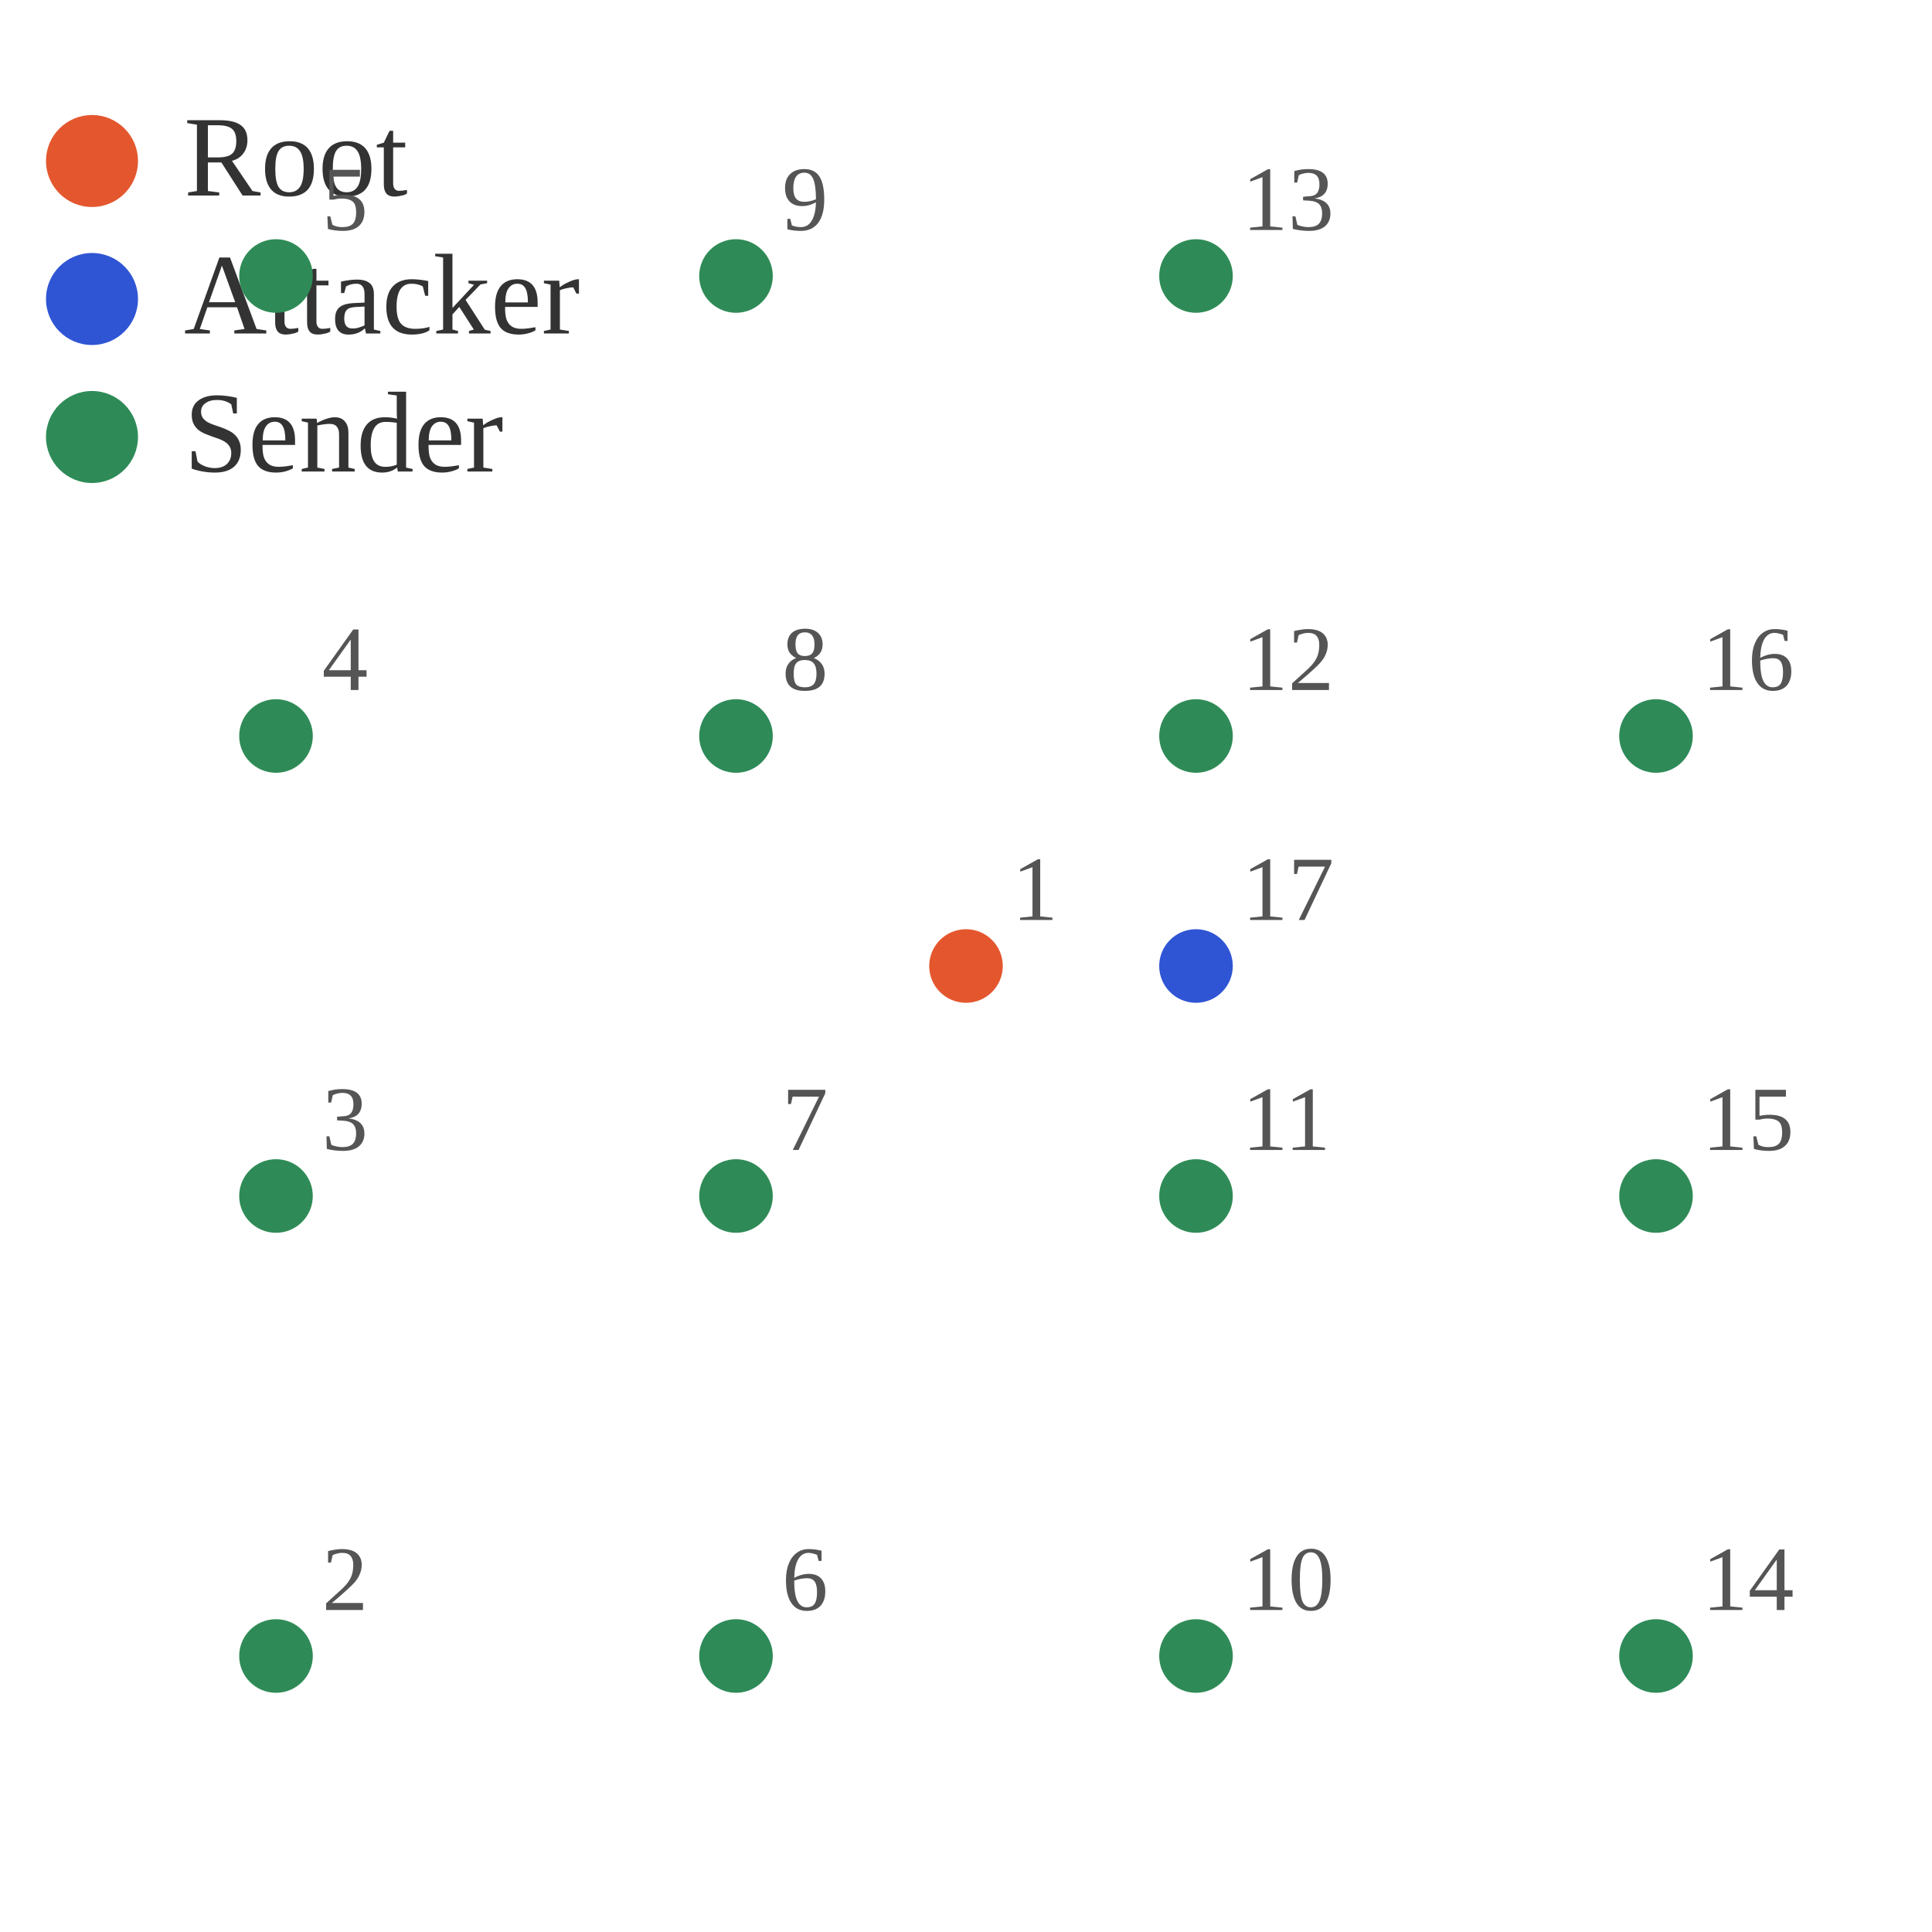
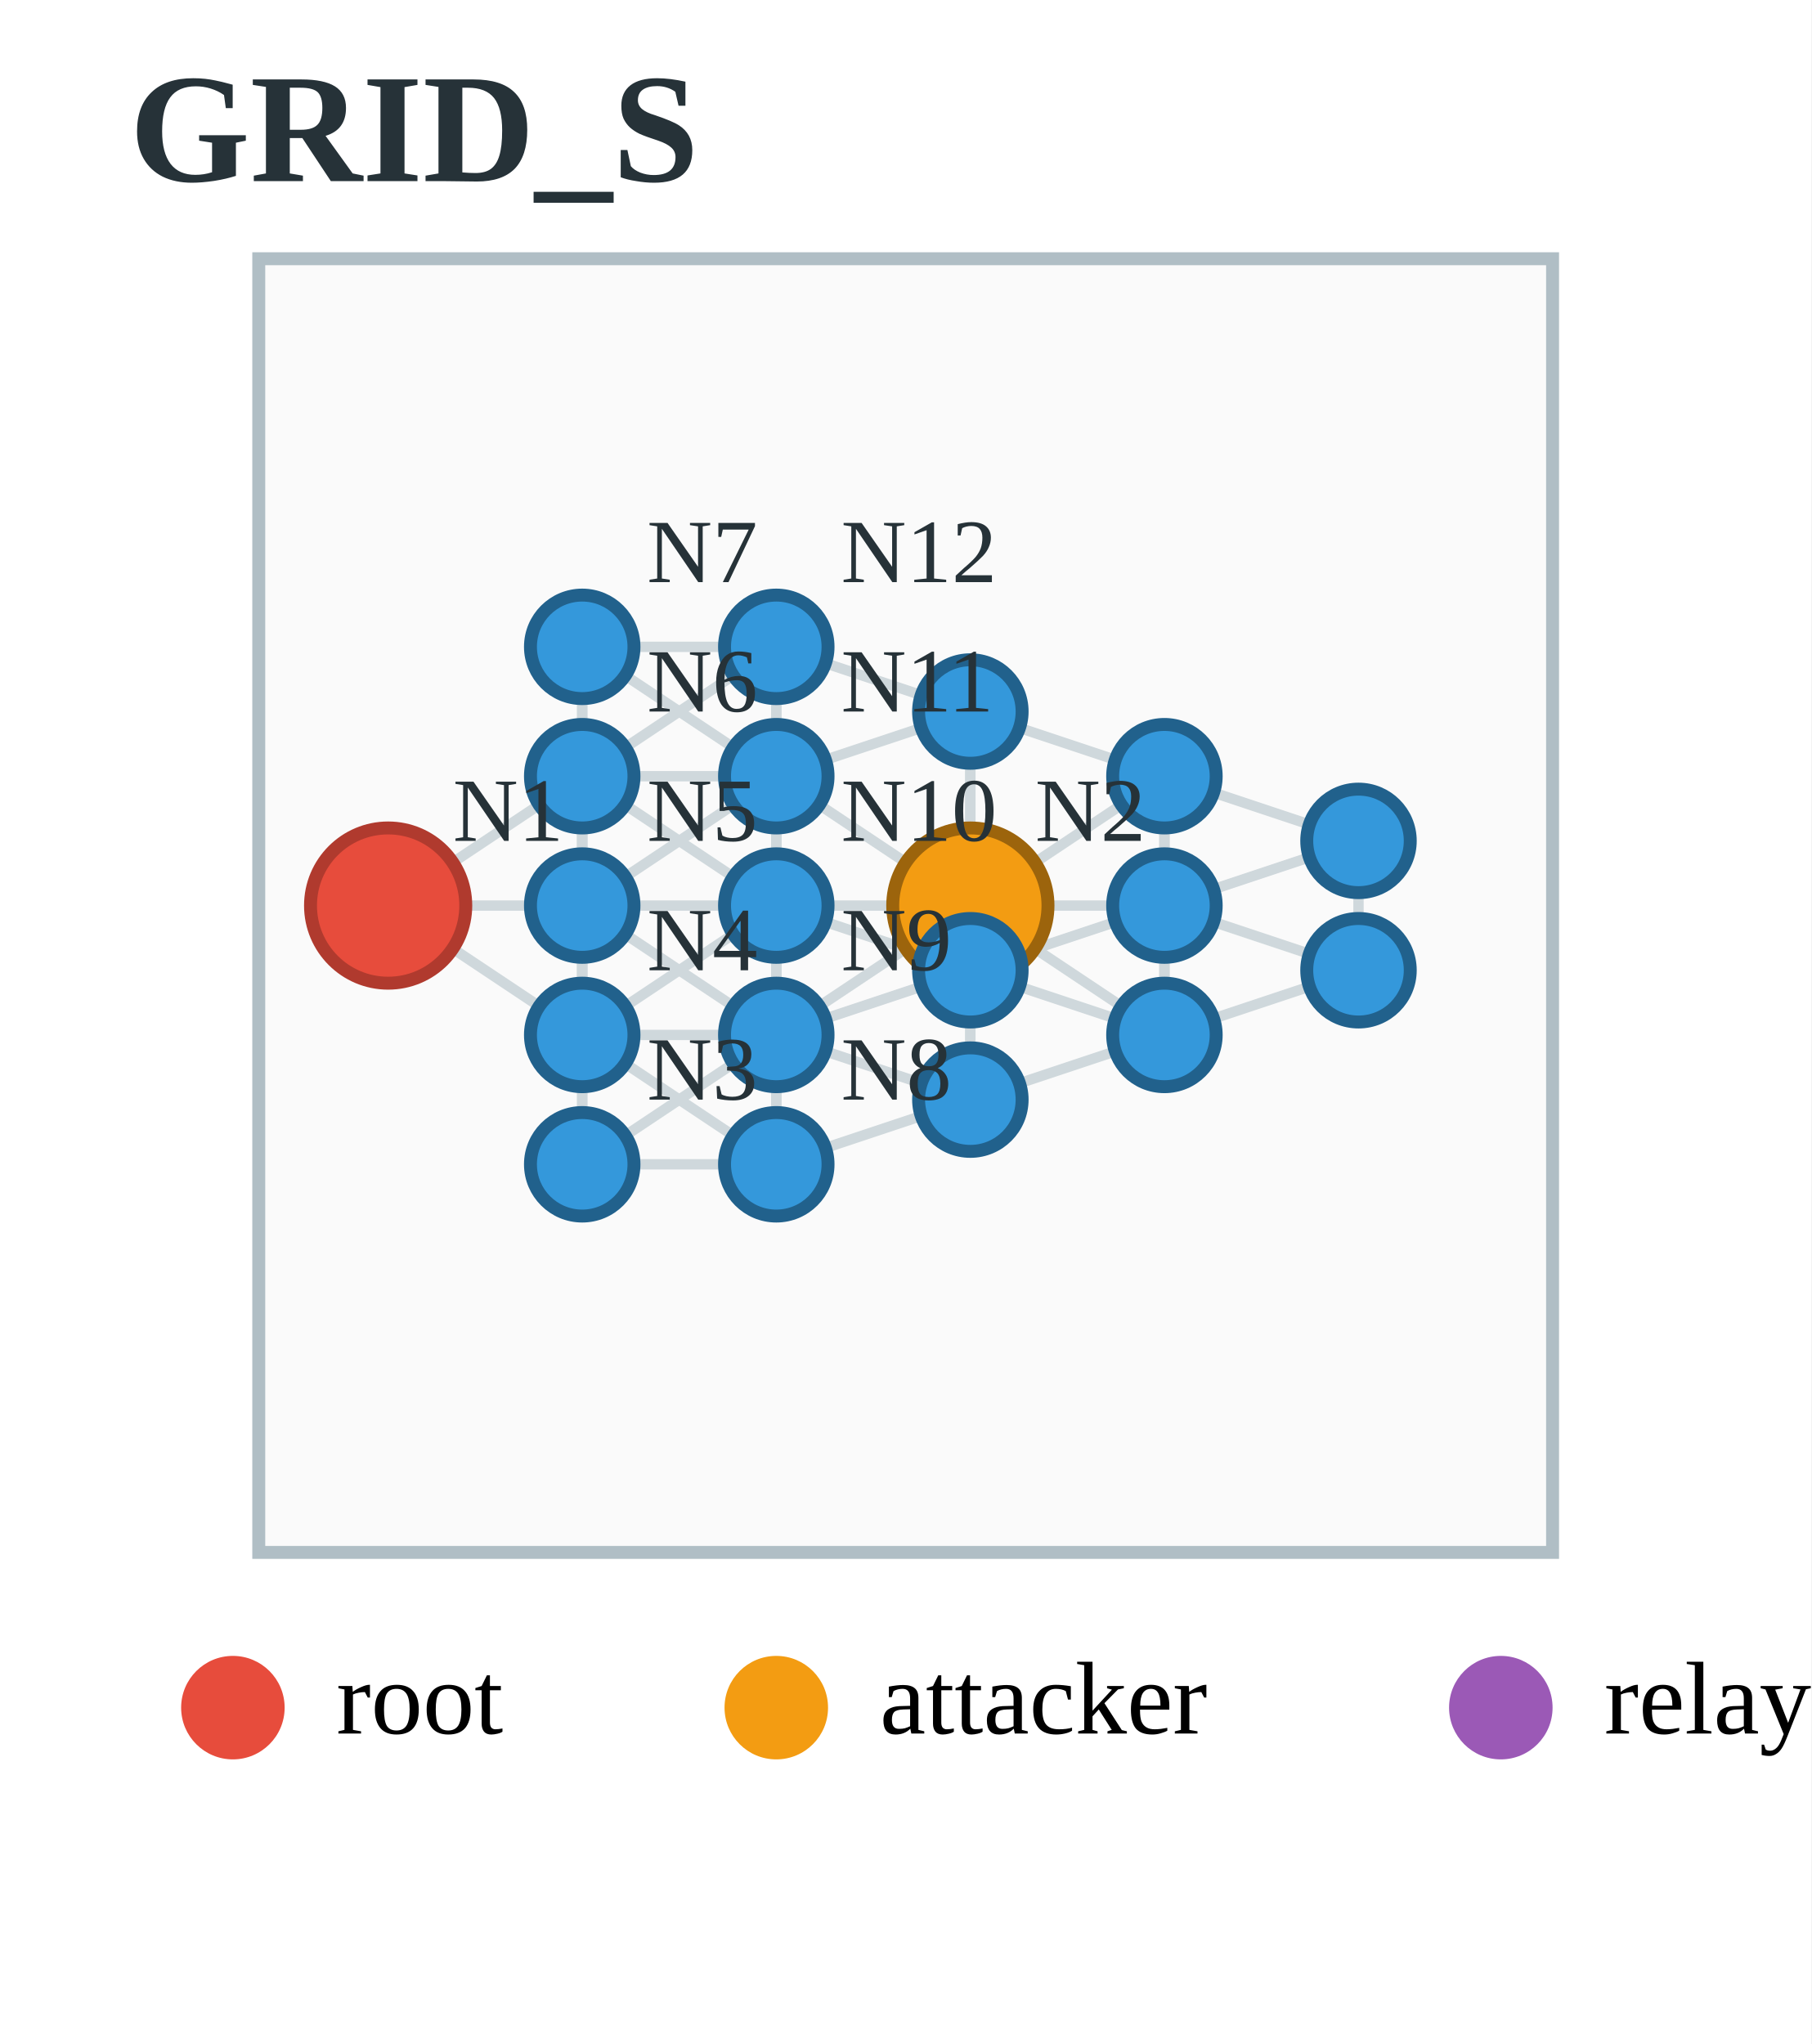
- <svg xmlns="http://www.w3.org/2000/svg" width="168.0" height="168.0" viewBox="0 0 168.0 168.0">
-   <rect width="100%" height="100%" fill="white" />
-   <circle cx="8" cy="14" r="4" fill="#e4572e" />
-   <text x="16" y="17" font-size="10" fill="#333">Root</text>
-   <circle cx="8" cy="26" r="4" fill="#2f55d4" />
-   <text x="16" y="29" font-size="10" fill="#333">Attacker</text>
-   <circle cx="8" cy="38" r="4" fill="#2e8b57" />
-   <text x="16" y="41" font-size="10" fill="#333">Sender</text>
-   <circle cx="84.00" cy="84.00" r="3.2" fill="#e4572e" />
-   <text x="88.00" y="80.00" font-size="8" fill="#555">1</text>
-   <circle cx="24.00" cy="144.00" r="3.2" fill="#2e8b57" />
-   <text x="28.00" y="140.00" font-size="8" fill="#555">2</text>
-   <circle cx="24.00" cy="104.00" r="3.2" fill="#2e8b57" />
-   <text x="28.00" y="100.00" font-size="8" fill="#555">3</text>
-   <circle cx="24.00" cy="64.00" r="3.2" fill="#2e8b57" />
-   <text x="28.00" y="60.00" font-size="8" fill="#555">4</text>
-   <circle cx="24.00" cy="24.00" r="3.2" fill="#2e8b57" />
-   <text x="28.00" y="20.00" font-size="8" fill="#555">5</text>
-   <circle cx="64.00" cy="144.00" r="3.2" fill="#2e8b57" />
-   <text x="68.00" y="140.00" font-size="8" fill="#555">6</text>
-   <circle cx="64.00" cy="104.00" r="3.2" fill="#2e8b57" />
-   <text x="68.00" y="100.00" font-size="8" fill="#555">7</text>
-   <circle cx="64.00" cy="64.00" r="3.2" fill="#2e8b57" />
-   <text x="68.00" y="60.00" font-size="8" fill="#555">8</text>
-   <circle cx="64.00" cy="24.00" r="3.2" fill="#2e8b57" />
-   <text x="68.00" y="20.00" font-size="8" fill="#555">9</text>
-   <circle cx="104.00" cy="144.00" r="3.2" fill="#2e8b57" />
-   <text x="108.00" y="140.00" font-size="8" fill="#555">10</text>
-   <circle cx="104.00" cy="104.00" r="3.2" fill="#2e8b57" />
-   <text x="108.00" y="100.00" font-size="8" fill="#555">11</text>
-   <circle cx="104.00" cy="64.00" r="3.2" fill="#2e8b57" />
-   <text x="108.00" y="60.00" font-size="8" fill="#555">12</text>
-   <circle cx="104.00" cy="24.00" r="3.2" fill="#2e8b57" />
-   <text x="108.00" y="20.00" font-size="8" fill="#555">13</text>
-   <circle cx="144.00" cy="144.00" r="3.2" fill="#2e8b57" />
-   <text x="148.00" y="140.00" font-size="8" fill="#555">14</text>
-   <circle cx="144.00" cy="104.00" r="3.2" fill="#2e8b57" />
-   <text x="148.00" y="100.00" font-size="8" fill="#555">15</text>
-   <circle cx="144.00" cy="64.00" r="3.2" fill="#2e8b57" />
-   <text x="148.00" y="60.00" font-size="8" fill="#555">16</text>
-   <circle cx="104.00" cy="84.00" r="3.2" fill="#2f55d4" />
-   <text x="108.00" y="80.00" font-size="8" fill="#555">17</text>
+ <svg xmlns="http://www.w3.org/2000/svg" width="140" height="158" viewBox="0 0 140 158">
+   <rect x="0" y="0" width="140" height="158" fill="#ffffff" />
+   <text x="10" y="14" font-size="12" font-weight="700" fill="#263238">GRID_S</text>
+   <rect x="20" y="20" width="100" height="100" fill="#fafafa" stroke="#b0bec5" stroke-width="1" />
+   <line x1="30.00" y1="70.00" x2="45.00" y2="80.00" stroke="#cfd8dc" stroke-width="0.8" />
+   <line x1="30.00" y1="70.00" x2="45.00" y2="70.00" stroke="#cfd8dc" stroke-width="0.8" />
+   <line x1="30.00" y1="70.00" x2="45.00" y2="60.00" stroke="#cfd8dc" stroke-width="0.8" />
+   <line x1="75.00" y1="70.00" x2="60.00" y2="80.00" stroke="#cfd8dc" stroke-width="0.8" />
+   <line x1="75.00" y1="70.00" x2="60.00" y2="70.00" stroke="#cfd8dc" stroke-width="0.8" />
+   <line x1="75.00" y1="70.00" x2="60.00" y2="60.00" stroke="#cfd8dc" stroke-width="0.8" />
+   <line x1="75.00" y1="70.00" x2="75.00" y2="85.00" stroke="#cfd8dc" stroke-width="0.8" />
+   <line x1="75.00" y1="70.00" x2="75.00" y2="75.00" stroke="#cfd8dc" stroke-width="0.8" />
+   <line x1="75.00" y1="70.00" x2="75.00" y2="55.00" stroke="#cfd8dc" stroke-width="0.8" />
+   <line x1="75.00" y1="70.00" x2="90.00" y2="80.00" stroke="#cfd8dc" stroke-width="0.8" />
+   <line x1="75.00" y1="70.00" x2="90.00" y2="60.00" stroke="#cfd8dc" stroke-width="0.8" />
+   <line x1="75.00" y1="70.00" x2="90.00" y2="70.00" stroke="#cfd8dc" stroke-width="0.8" />
+   <line x1="45.00" y1="90.00" x2="45.00" y2="80.00" stroke="#cfd8dc" stroke-width="0.8" />
+   <line x1="45.00" y1="90.00" x2="45.00" y2="70.00" stroke="#cfd8dc" stroke-width="0.8" />
+   <line x1="45.00" y1="90.00" x2="60.00" y2="90.00" stroke="#cfd8dc" stroke-width="0.8" />
+   <line x1="45.00" y1="90.00" x2="60.00" y2="80.00" stroke="#cfd8dc" stroke-width="0.8" />
+   <line x1="45.00" y1="80.00" x2="45.00" y2="70.00" stroke="#cfd8dc" stroke-width="0.8" />
+   <line x1="45.00" y1="80.00" x2="45.00" y2="60.00" stroke="#cfd8dc" stroke-width="0.8" />
+   <line x1="45.00" y1="80.00" x2="60.00" y2="90.00" stroke="#cfd8dc" stroke-width="0.8" />
+   <line x1="45.00" y1="80.00" x2="60.00" y2="80.00" stroke="#cfd8dc" stroke-width="0.8" />
+   <line x1="45.00" y1="80.00" x2="60.00" y2="70.00" stroke="#cfd8dc" stroke-width="0.8" />
+   <line x1="45.00" y1="70.00" x2="45.00" y2="60.00" stroke="#cfd8dc" stroke-width="0.8" />
+   <line x1="45.00" y1="70.00" x2="45.00" y2="50.00" stroke="#cfd8dc" stroke-width="0.8" />
+   <line x1="45.00" y1="70.00" x2="60.00" y2="80.00" stroke="#cfd8dc" stroke-width="0.8" />
+   <line x1="45.00" y1="70.00" x2="60.00" y2="70.00" stroke="#cfd8dc" stroke-width="0.8" />
+   <line x1="45.00" y1="70.00" x2="60.00" y2="60.00" stroke="#cfd8dc" stroke-width="0.8" />
+   <line x1="45.00" y1="60.00" x2="45.00" y2="50.00" stroke="#cfd8dc" stroke-width="0.8" />
+   <line x1="45.00" y1="60.00" x2="60.00" y2="70.00" stroke="#cfd8dc" stroke-width="0.8" />
+   <line x1="45.00" y1="60.00" x2="60.00" y2="60.00" stroke="#cfd8dc" stroke-width="0.8" />
+   <line x1="45.00" y1="60.00" x2="60.00" y2="50.00" stroke="#cfd8dc" stroke-width="0.8" />
+   <line x1="45.00" y1="50.00" x2="60.00" y2="60.00" stroke="#cfd8dc" stroke-width="0.8" />
+   <line x1="45.00" y1="50.00" x2="60.00" y2="50.00" stroke="#cfd8dc" stroke-width="0.8" />
+   <line x1="60.00" y1="90.00" x2="60.00" y2="80.00" stroke="#cfd8dc" stroke-width="0.8" />
+   <line x1="60.00" y1="90.00" x2="60.00" y2="70.00" stroke="#cfd8dc" stroke-width="0.8" />
+   <line x1="60.00" y1="90.00" x2="75.00" y2="85.00" stroke="#cfd8dc" stroke-width="0.8" />
+   <line x1="60.00" y1="80.00" x2="60.00" y2="70.00" stroke="#cfd8dc" stroke-width="0.8" />
+   <line x1="60.00" y1="80.00" x2="60.00" y2="60.00" stroke="#cfd8dc" stroke-width="0.8" />
+   <line x1="60.00" y1="80.00" x2="75.00" y2="85.00" stroke="#cfd8dc" stroke-width="0.8" />
+   <line x1="60.00" y1="80.00" x2="75.00" y2="75.00" stroke="#cfd8dc" stroke-width="0.8" />
+   <line x1="60.00" y1="70.00" x2="60.00" y2="60.00" stroke="#cfd8dc" stroke-width="0.8" />
+   <line x1="60.00" y1="70.00" x2="60.00" y2="50.00" stroke="#cfd8dc" stroke-width="0.8" />
+   <line x1="60.00" y1="70.00" x2="75.00" y2="75.00" stroke="#cfd8dc" stroke-width="0.8" />
+   <line x1="60.00" y1="60.00" x2="60.00" y2="50.00" stroke="#cfd8dc" stroke-width="0.8" />
+   <line x1="60.00" y1="60.00" x2="75.00" y2="55.00" stroke="#cfd8dc" stroke-width="0.8" />
+   <line x1="60.00" y1="50.00" x2="75.00" y2="55.00" stroke="#cfd8dc" stroke-width="0.8" />
+   <line x1="75.00" y1="85.00" x2="75.00" y2="75.00" stroke="#cfd8dc" stroke-width="0.8" />
+   <line x1="75.00" y1="85.00" x2="90.00" y2="80.00" stroke="#cfd8dc" stroke-width="0.8" />
+   <line x1="75.00" y1="75.00" x2="75.00" y2="55.00" stroke="#cfd8dc" stroke-width="0.8" />
+   <line x1="75.00" y1="75.00" x2="90.00" y2="80.00" stroke="#cfd8dc" stroke-width="0.8" />
+   <line x1="75.00" y1="75.00" x2="90.00" y2="70.00" stroke="#cfd8dc" stroke-width="0.8" />
+   <line x1="75.00" y1="55.00" x2="90.00" y2="60.00" stroke="#cfd8dc" stroke-width="0.8" />
+   <line x1="90.00" y1="80.00" x2="90.00" y2="60.00" stroke="#cfd8dc" stroke-width="0.8" />
+   <line x1="90.00" y1="80.00" x2="90.00" y2="70.00" stroke="#cfd8dc" stroke-width="0.8" />
+   <line x1="90.00" y1="80.00" x2="105.00" y2="75.00" stroke="#cfd8dc" stroke-width="0.8" />
+   <line x1="90.00" y1="60.00" x2="90.00" y2="70.00" stroke="#cfd8dc" stroke-width="0.8" />
+   <line x1="90.00" y1="60.00" x2="105.00" y2="65.00" stroke="#cfd8dc" stroke-width="0.8" />
+   <line x1="90.00" y1="70.00" x2="105.00" y2="75.00" stroke="#cfd8dc" stroke-width="0.8" />
+   <line x1="90.00" y1="70.00" x2="105.00" y2="65.00" stroke="#cfd8dc" stroke-width="0.8" />
+   <line x1="105.00" y1="75.00" x2="105.00" y2="65.00" stroke="#cfd8dc" stroke-width="0.8" />
+   <circle cx="30.00" cy="70.00" r="6" fill="#e74c3c" stroke="#b03a2e" stroke-width="1.0" />
+   <circle cx="75.00" cy="70.00" r="6" fill="#f39c12" stroke="#9c640c" stroke-width="1.0" />
+   <circle cx="45.00" cy="90.00" r="4" fill="#3498db" stroke="#21618c" stroke-width="1.0" />
+   <circle cx="45.00" cy="80.00" r="4" fill="#3498db" stroke="#21618c" stroke-width="1.0" />
+   <circle cx="45.00" cy="70.00" r="4" fill="#3498db" stroke="#21618c" stroke-width="1.0" />
+   <circle cx="45.00" cy="60.00" r="4" fill="#3498db" stroke="#21618c" stroke-width="1.0" />
+   <circle cx="45.00" cy="50.00" r="4" fill="#3498db" stroke="#21618c" stroke-width="1.0" />
+   <circle cx="60.00" cy="90.00" r="4" fill="#3498db" stroke="#21618c" stroke-width="1.0" />
+   <circle cx="60.00" cy="80.00" r="4" fill="#3498db" stroke="#21618c" stroke-width="1.0" />
+   <circle cx="60.00" cy="70.00" r="4" fill="#3498db" stroke="#21618c" stroke-width="1.0" />
+   <circle cx="60.00" cy="60.00" r="4" fill="#3498db" stroke="#21618c" stroke-width="1.0" />
+   <circle cx="60.00" cy="50.00" r="4" fill="#3498db" stroke="#21618c" stroke-width="1.0" />
+   <circle cx="75.00" cy="85.00" r="4" fill="#3498db" stroke="#21618c" stroke-width="1.0" />
+   <circle cx="75.00" cy="75.00" r="4" fill="#3498db" stroke="#21618c" stroke-width="1.0" />
+   <circle cx="75.00" cy="55.00" r="4" fill="#3498db" stroke="#21618c" stroke-width="1.0" />
+   <circle cx="90.00" cy="80.00" r="4" fill="#3498db" stroke="#21618c" stroke-width="1.0" />
+   <circle cx="90.00" cy="60.00" r="4" fill="#3498db" stroke="#21618c" stroke-width="1.0" />
+   <circle cx="90.00" cy="70.00" r="4" fill="#3498db" stroke="#21618c" stroke-width="1.0" />
+   <circle cx="105.00" cy="75.00" r="4" fill="#3498db" stroke="#21618c" stroke-width="1.0" />
+   <circle cx="105.00" cy="65.00" r="4" fill="#3498db" stroke="#21618c" stroke-width="1.0" />
+   <text x="35.00" y="65.00" font-size="7" fill="#263238">N1</text>
+   <text x="80.00" y="65.00" font-size="7" fill="#263238">N2</text>
+   <text x="50.00" y="85.00" font-size="7" fill="#263238">N3</text>
+   <text x="50.00" y="75.00" font-size="7" fill="#263238">N4</text>
+   <text x="50.00" y="65.00" font-size="7" fill="#263238">N5</text>
+   <text x="50.00" y="55.00" font-size="7" fill="#263238">N6</text>
+   <text x="50.00" y="45.00" font-size="7" fill="#263238">N7</text>
+   <text x="65.00" y="85.00" font-size="7" fill="#263238">N8</text>
+   <text x="65.00" y="75.00" font-size="7" fill="#263238">N9</text>
+   <text x="65.00" y="65.00" font-size="7" fill="#263238">N10</text>
+   <text x="65.00" y="55.00" font-size="7" fill="#263238">N11</text>
+   <text x="65.00" y="45.00" font-size="7" fill="#263238">N12</text>
+   <g transform="translate(10,124)">
+     <circle cx="8" cy="8" r="4" fill="#e74c3c" />
+     <text x="16" y="10" font-size="8">root</text>
+     <circle cx="50" cy="8" r="4" fill="#f39c12" />
+     <text x="58" y="10" font-size="8">attacker</text>
+     <circle cx="106" cy="8" r="4" fill="#9b59b6" />
+     <text x="114" y="10" font-size="8">relay</text>
+     <circle cx="150" cy="8" r="4" fill="#3498db" />
+     <text x="158" y="10" font-size="8">sender</text>
+   </g>
</svg>
